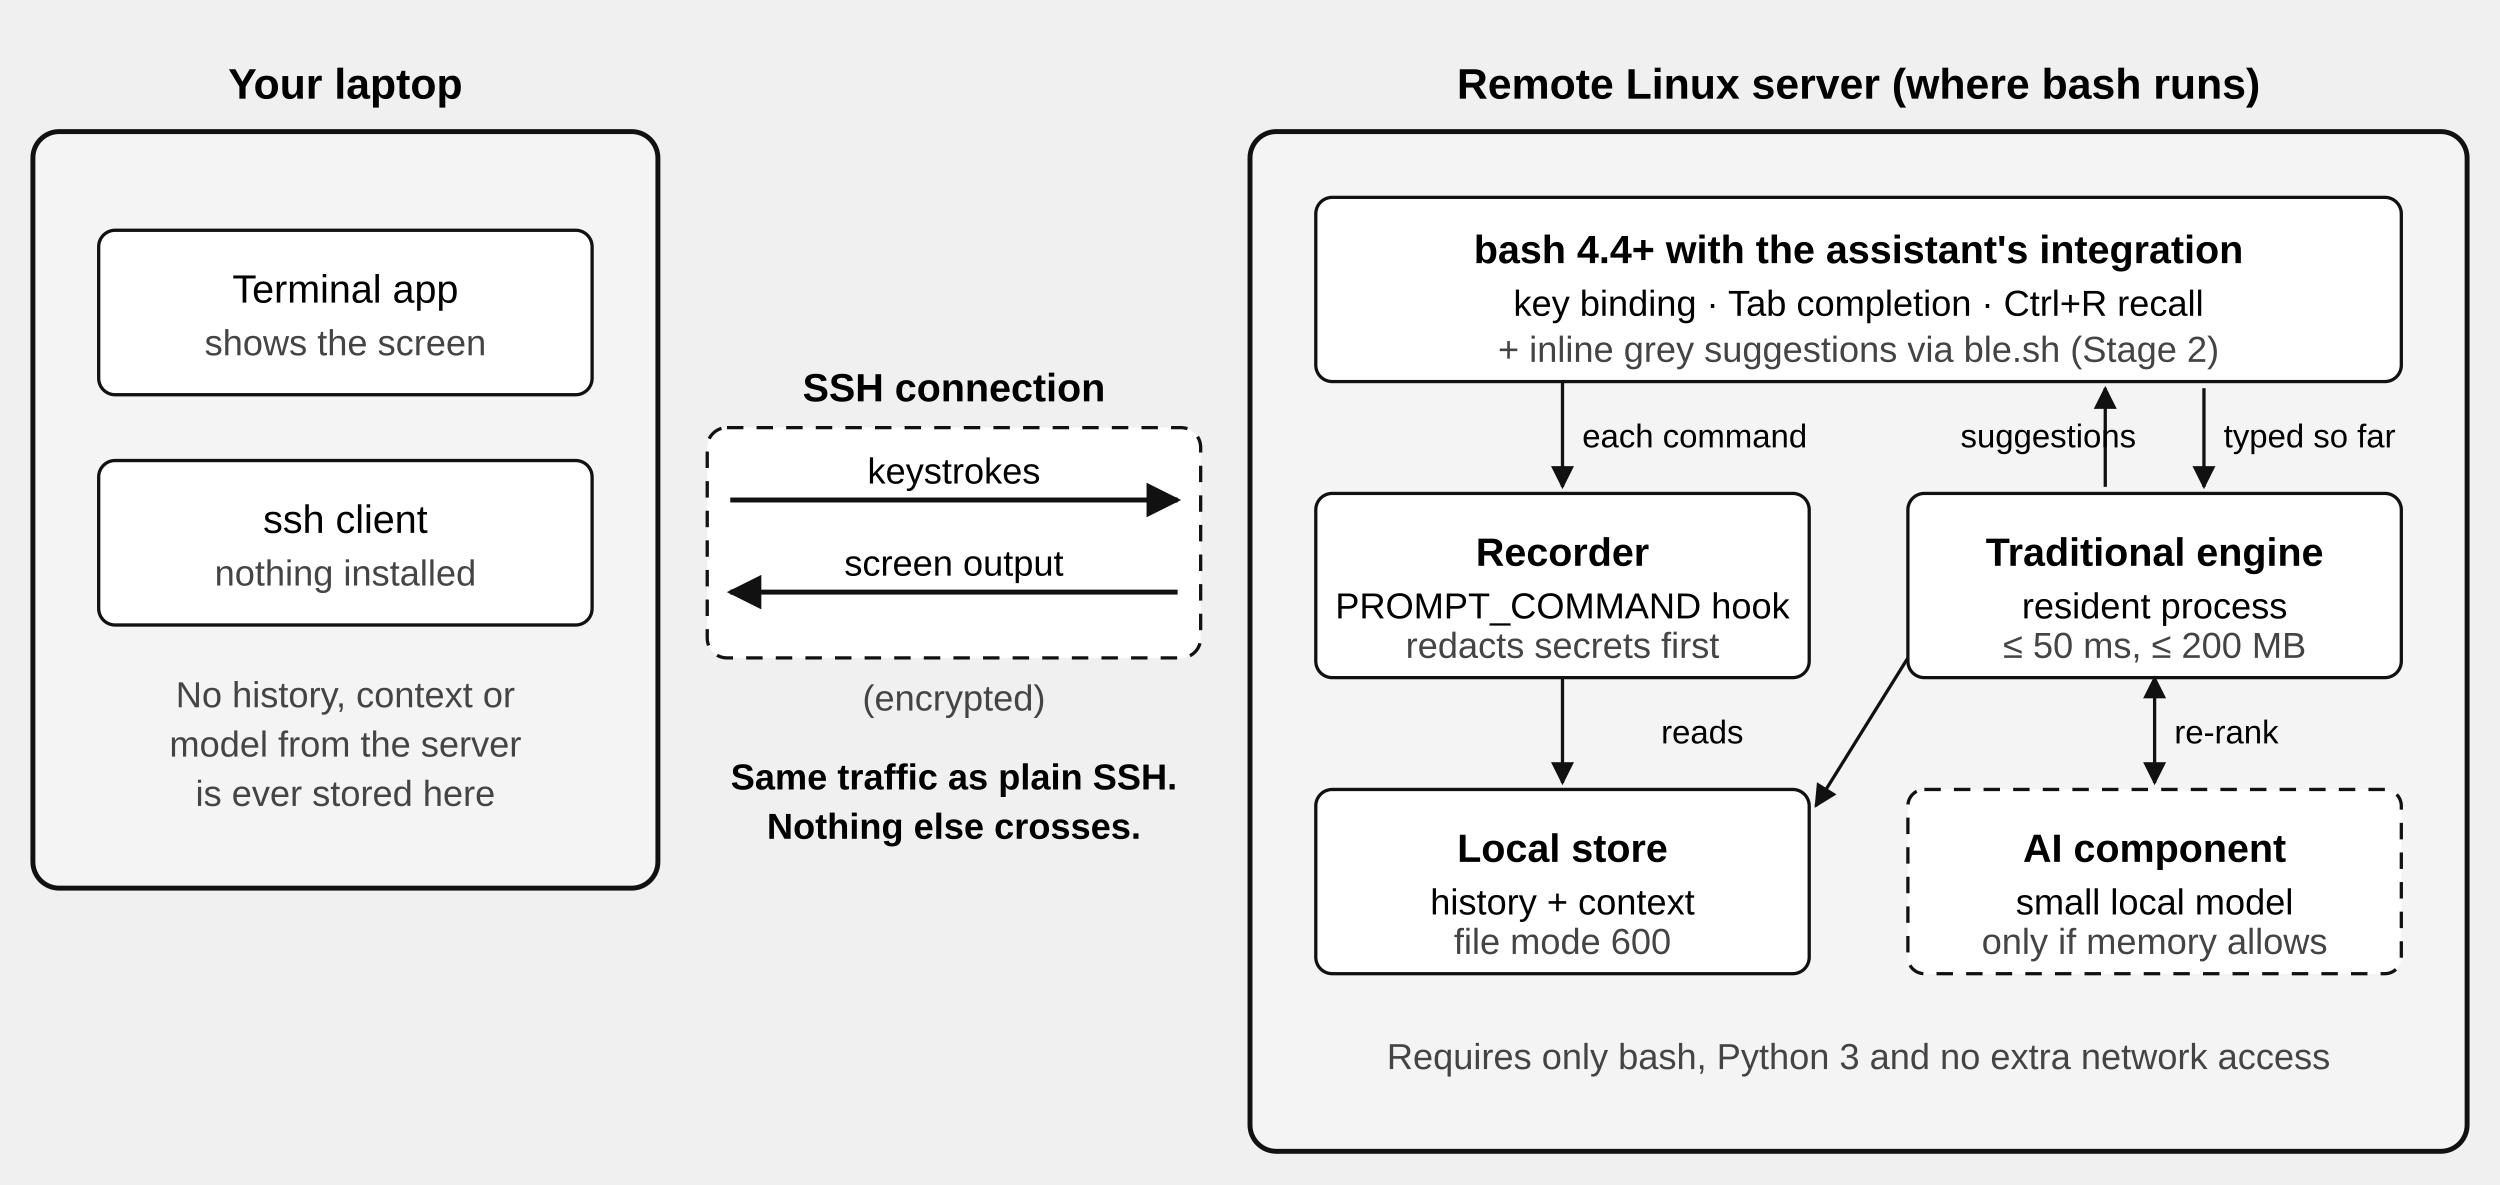
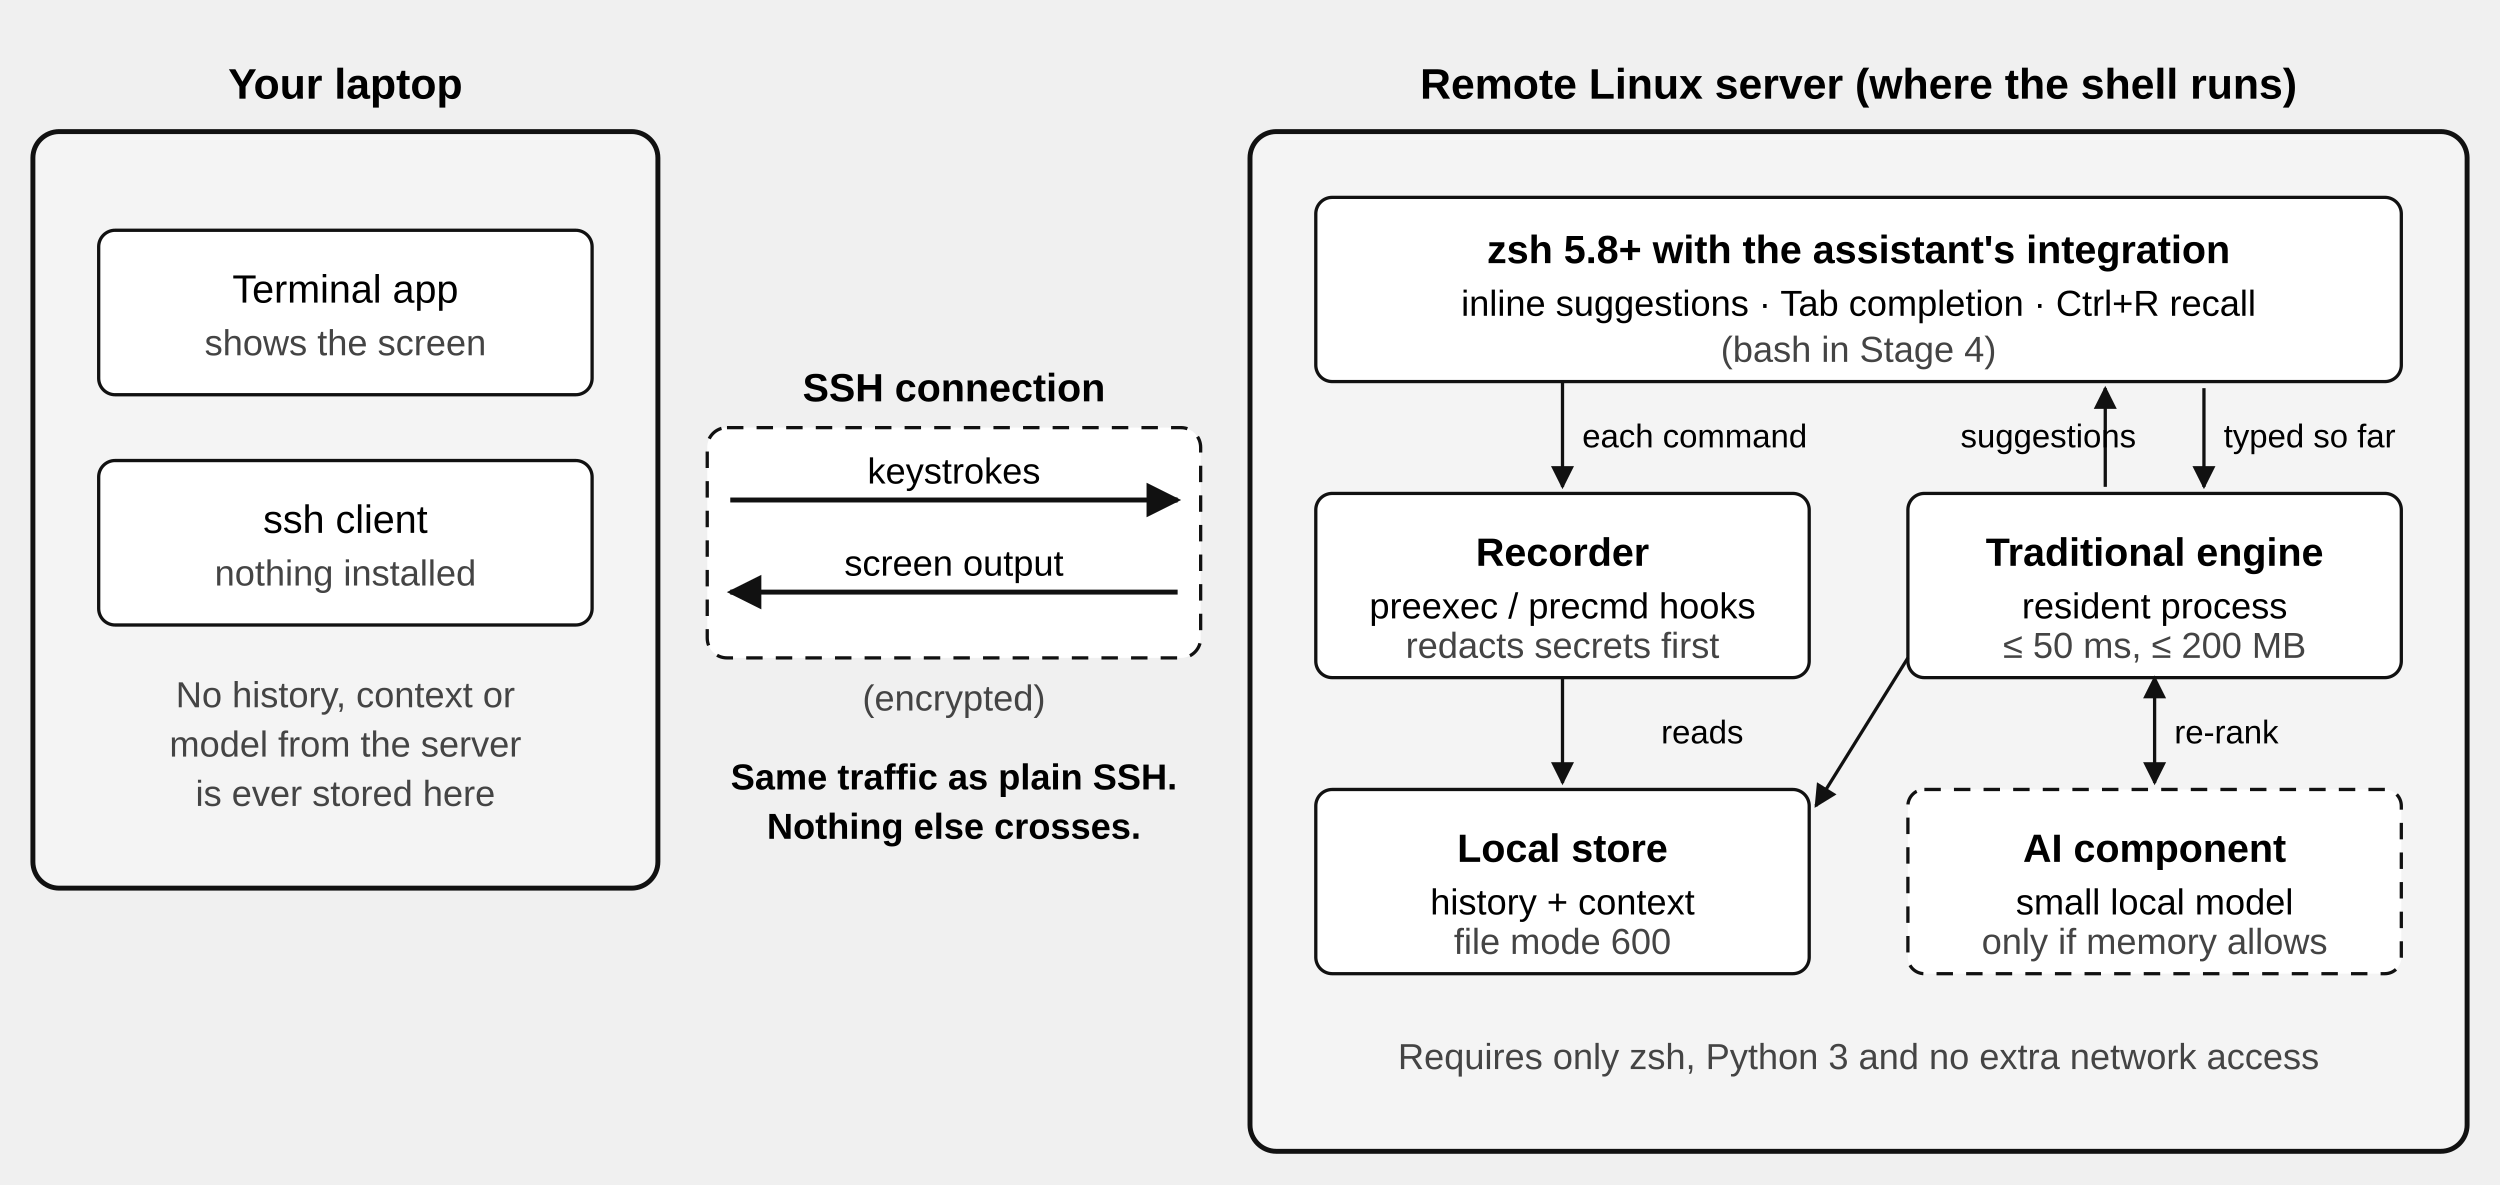
<svg xmlns="http://www.w3.org/2000/svg" viewBox="0 0 760 360" font-family="Arial, Helvetica, sans-serif" font-size="12" role="img" aria-label="Where each component runs over SSH">
  <defs>
    <marker id="a" viewBox="0 0 10 10" refX="9" refY="5" markerWidth="7" markerHeight="7" orient="auto-start-reverse">
      <path d="M0,0 L10,5 L0,10 z" fill="#111" />
    </marker>
  </defs>
  <rect x="10" y="40" width="190" height="230" rx="8" fill="#f4f4f4" stroke="#111" stroke-width="1.5" />
  <text x="105" y="30" text-anchor="middle" font-weight="bold" font-size="13">Your laptop</text>
  <rect x="30" y="70" width="150" height="50" rx="5" fill="#fff" stroke="#111" />
  <text x="105" y="92" text-anchor="middle">Terminal app</text>
  <text x="105" y="108" text-anchor="middle" fill="#444" font-size="11">shows the screen</text>
  <rect x="30" y="140" width="150" height="50" rx="5" fill="#fff" stroke="#111" />
  <text x="105" y="162" text-anchor="middle">ssh client</text>
  <text x="105" y="178" text-anchor="middle" fill="#444" font-size="11">nothing installed</text>
  <text x="105" y="215" text-anchor="middle" fill="#444" font-size="11">No history, context or</text>
  <text x="105" y="230" text-anchor="middle" fill="#444" font-size="11">model from the server</text>
  <text x="105" y="245" text-anchor="middle" fill="#444" font-size="11">is ever stored here</text>
  <rect x="215" y="130" width="150" height="70" rx="6" fill="#fff" stroke="#111" stroke-dasharray="5 4" />
  <text x="290" y="122" text-anchor="middle" font-weight="bold">SSH connection</text>
  <text x="290" y="216" text-anchor="middle" fill="#444" font-size="11">(encrypted)</text>
  <line x1="222" y1="152" x2="358" y2="152" stroke="#111" stroke-width="1.5" marker-end="url(#a)" />
  <text x="290" y="147" text-anchor="middle" font-size="11">keystrokes</text>
  <line x1="358" y1="180" x2="222" y2="180" stroke="#111" stroke-width="1.5" marker-end="url(#a)" />
  <text x="290" y="175" text-anchor="middle" font-size="11">screen output</text>
  <text x="290" y="240" text-anchor="middle" font-size="11" font-weight="bold">Same traffic as plain SSH.</text>
  <text x="290" y="255" text-anchor="middle" font-size="11" font-weight="bold">Nothing else crosses.</text>
  <rect x="380" y="40" width="370" height="310" rx="8" fill="#f4f4f4" stroke="#111" stroke-width="1.5" />
-   <text x="565" y="30" text-anchor="middle" font-weight="bold" font-size="13">Remote Linux server (where bash runs)</text>
+   <text x="565" y="30" text-anchor="middle" font-weight="bold" font-size="13">Remote Linux server (where the shell runs)</text>
  <rect x="400" y="60" width="330" height="56" rx="5" fill="#fff" stroke="#111" />
-   <text x="565" y="80" text-anchor="middle" font-weight="bold">bash 4.4+ with the assistant's integration</text>
-   <text x="565" y="96" text-anchor="middle" font-size="11">key binding · Tab completion · Ctrl+R recall</text>
-   <text x="565" y="110" text-anchor="middle" font-size="11" fill="#444">+ inline grey suggestions via ble.sh (Stage 2)</text>
+   <text x="565" y="80" text-anchor="middle" font-weight="bold">zsh 5.8+ with the assistant's integration</text>
+   <text x="565" y="96" text-anchor="middle" font-size="11">inline suggestions · Tab completion · Ctrl+R recall</text>
+   <text x="565" y="110" text-anchor="middle" font-size="11" fill="#444">(bash in Stage 4)</text>
  <rect x="400" y="150" width="150" height="56" rx="5" fill="#fff" stroke="#111" />
  <text x="475" y="172" text-anchor="middle" font-weight="bold">Recorder</text>
-   <text x="475" y="188" text-anchor="middle" font-size="11">PROMPT_COMMAND hook</text>
+   <text x="475" y="188" text-anchor="middle" font-size="11">preexec / precmd hooks</text>
  <text x="475" y="200" text-anchor="middle" font-size="11" fill="#444">redacts secrets first</text>
  <rect x="580" y="150" width="150" height="56" rx="5" fill="#fff" stroke="#111" />
  <text x="655" y="172" text-anchor="middle" font-weight="bold">Traditional engine</text>
  <text x="655" y="188" text-anchor="middle" font-size="11">resident process</text>
  <text x="655" y="200" text-anchor="middle" font-size="11" fill="#444">≤ 50 ms, ≤ 200 MB</text>
  <rect x="400" y="240" width="150" height="56" rx="5" fill="#fff" stroke="#111" />
  <text x="475" y="262" text-anchor="middle" font-weight="bold">Local store</text>
  <text x="475" y="278" text-anchor="middle" font-size="11">history + context</text>
  <text x="475" y="290" text-anchor="middle" font-size="11" fill="#444">file mode 600</text>
  <rect x="580" y="240" width="150" height="56" rx="5" fill="#fff" stroke="#111" stroke-dasharray="5 4" />
  <text x="655" y="262" text-anchor="middle" font-weight="bold">AI component</text>
  <text x="655" y="278" text-anchor="middle" font-size="11">small local model</text>
  <text x="655" y="290" text-anchor="middle" font-size="11" fill="#444">only if memory allows</text>
  <line x1="475" y1="116" x2="475" y2="148" stroke="#111" marker-end="url(#a)" />
  <text x="481" y="136" font-size="10">each command</text>
  <line x1="640" y1="148" x2="640" y2="118" stroke="#111" marker-end="url(#a)" />
  <line x1="670" y1="118" x2="670" y2="148" stroke="#111" marker-end="url(#a)" />
  <text x="676" y="136" font-size="10">typed so far</text>
  <text x="596" y="136" font-size="10">suggestions</text>
  <line x1="475" y1="206" x2="475" y2="238" stroke="#111" marker-end="url(#a)" />
  <line x1="580" y1="200" x2="552" y2="245" stroke="#111" marker-end="url(#a)" />
  <text x="530" y="226" font-size="10" text-anchor="end">reads</text>
  <line x1="655" y1="206" x2="655" y2="238" stroke="#111" marker-end="url(#a)" marker-start="url(#a)" />
  <text x="661" y="226" font-size="10">re-rank</text>
-   <text x="565" y="325" text-anchor="middle" font-size="11" fill="#444">Requires only bash, Python 3 and no extra network access</text>
+   <text x="565" y="325" text-anchor="middle" font-size="11" fill="#444">Requires only zsh, Python 3 and no extra network access</text>
</svg>
